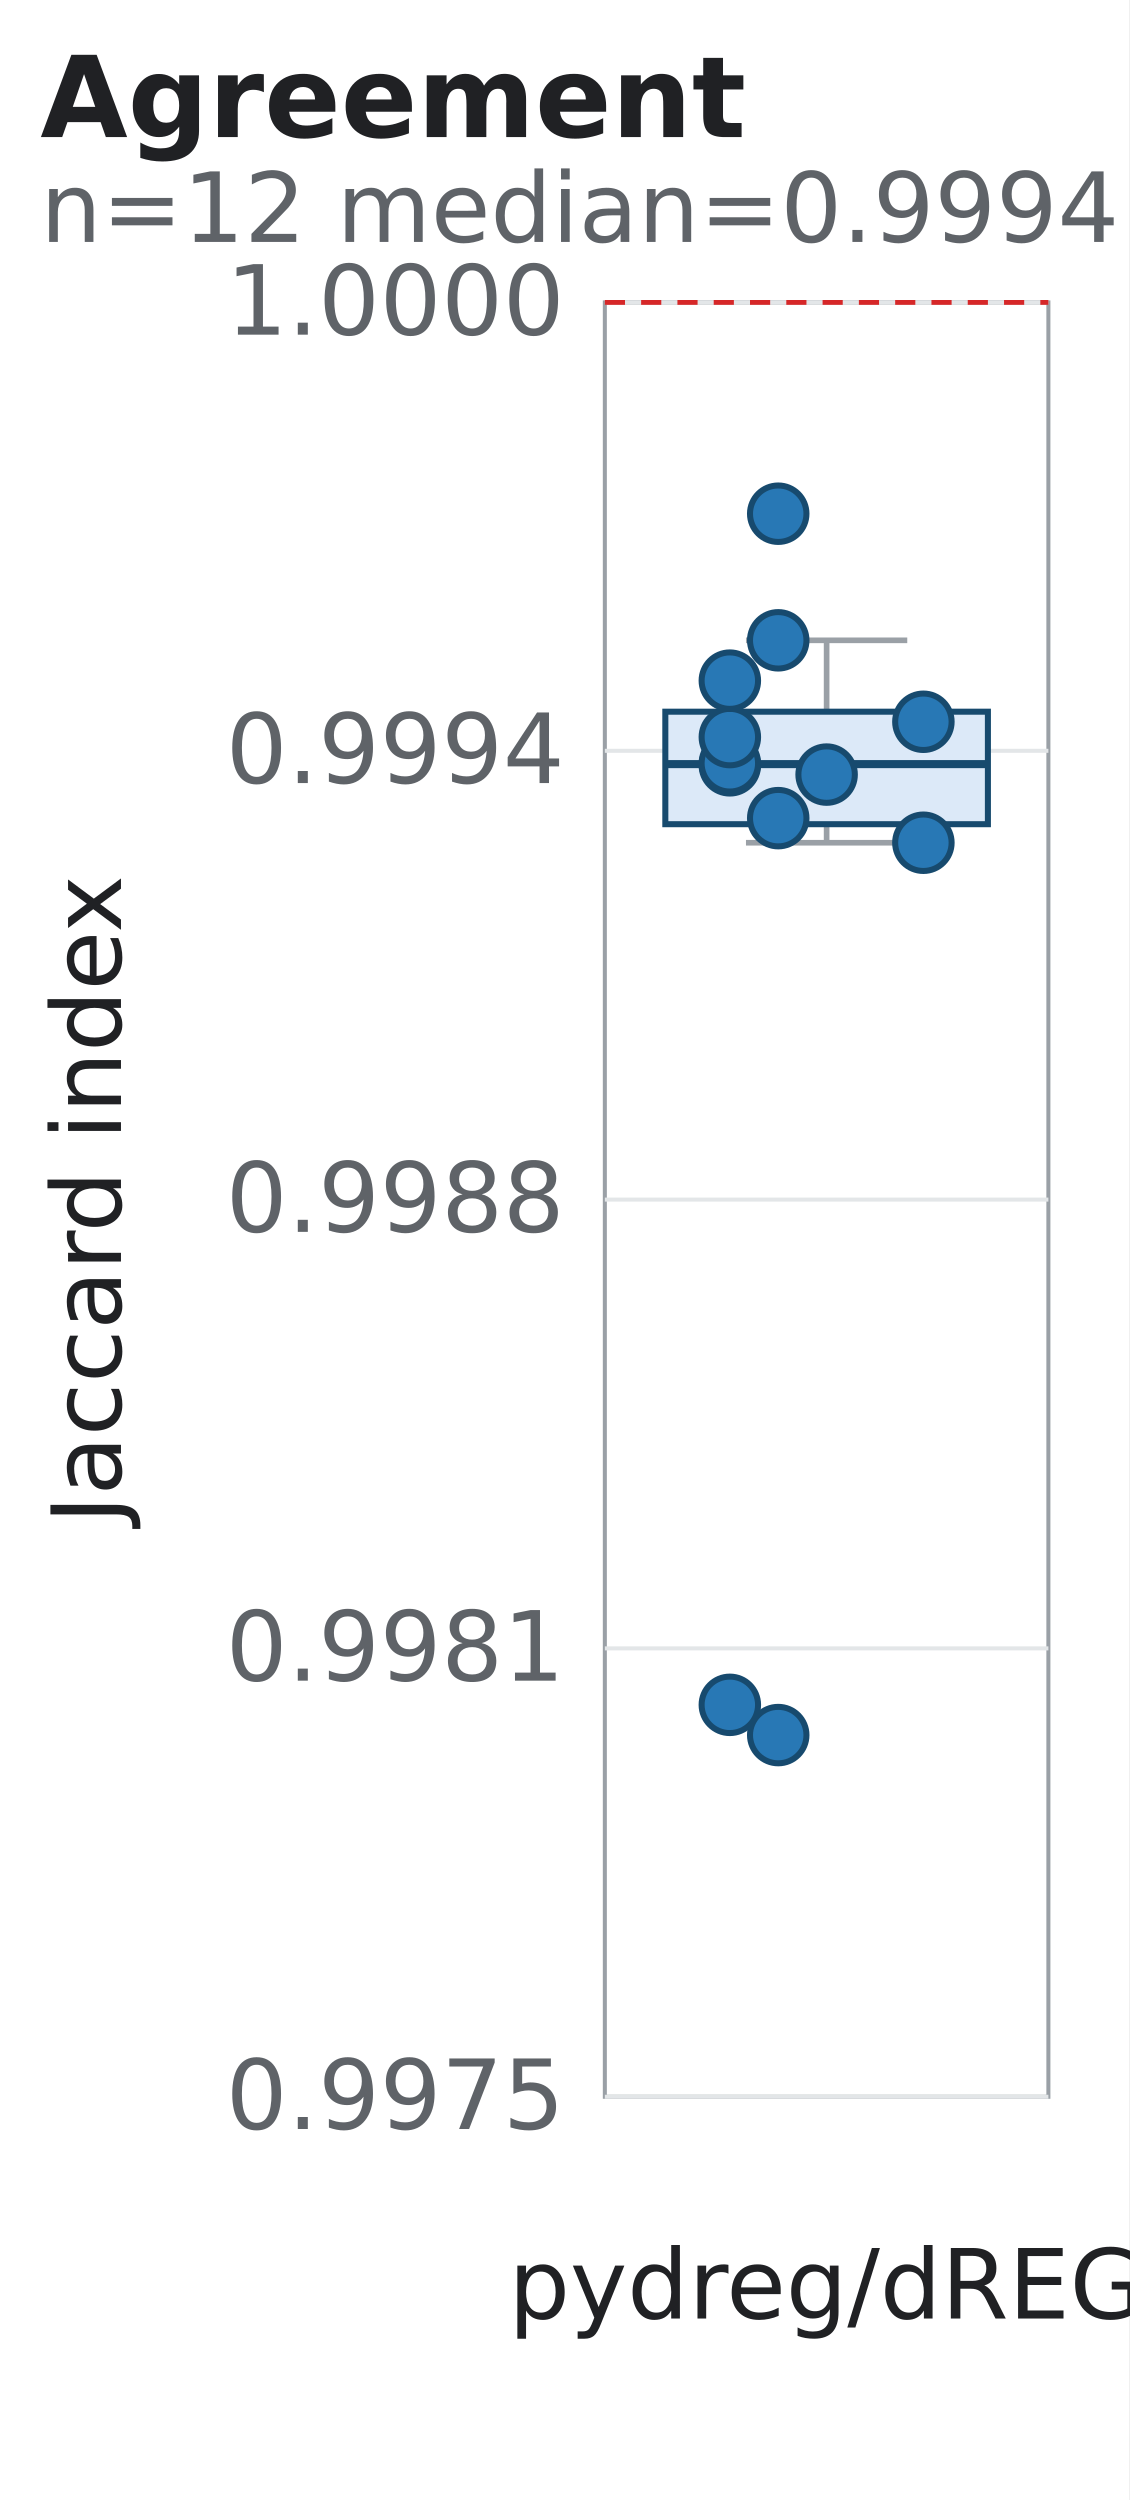
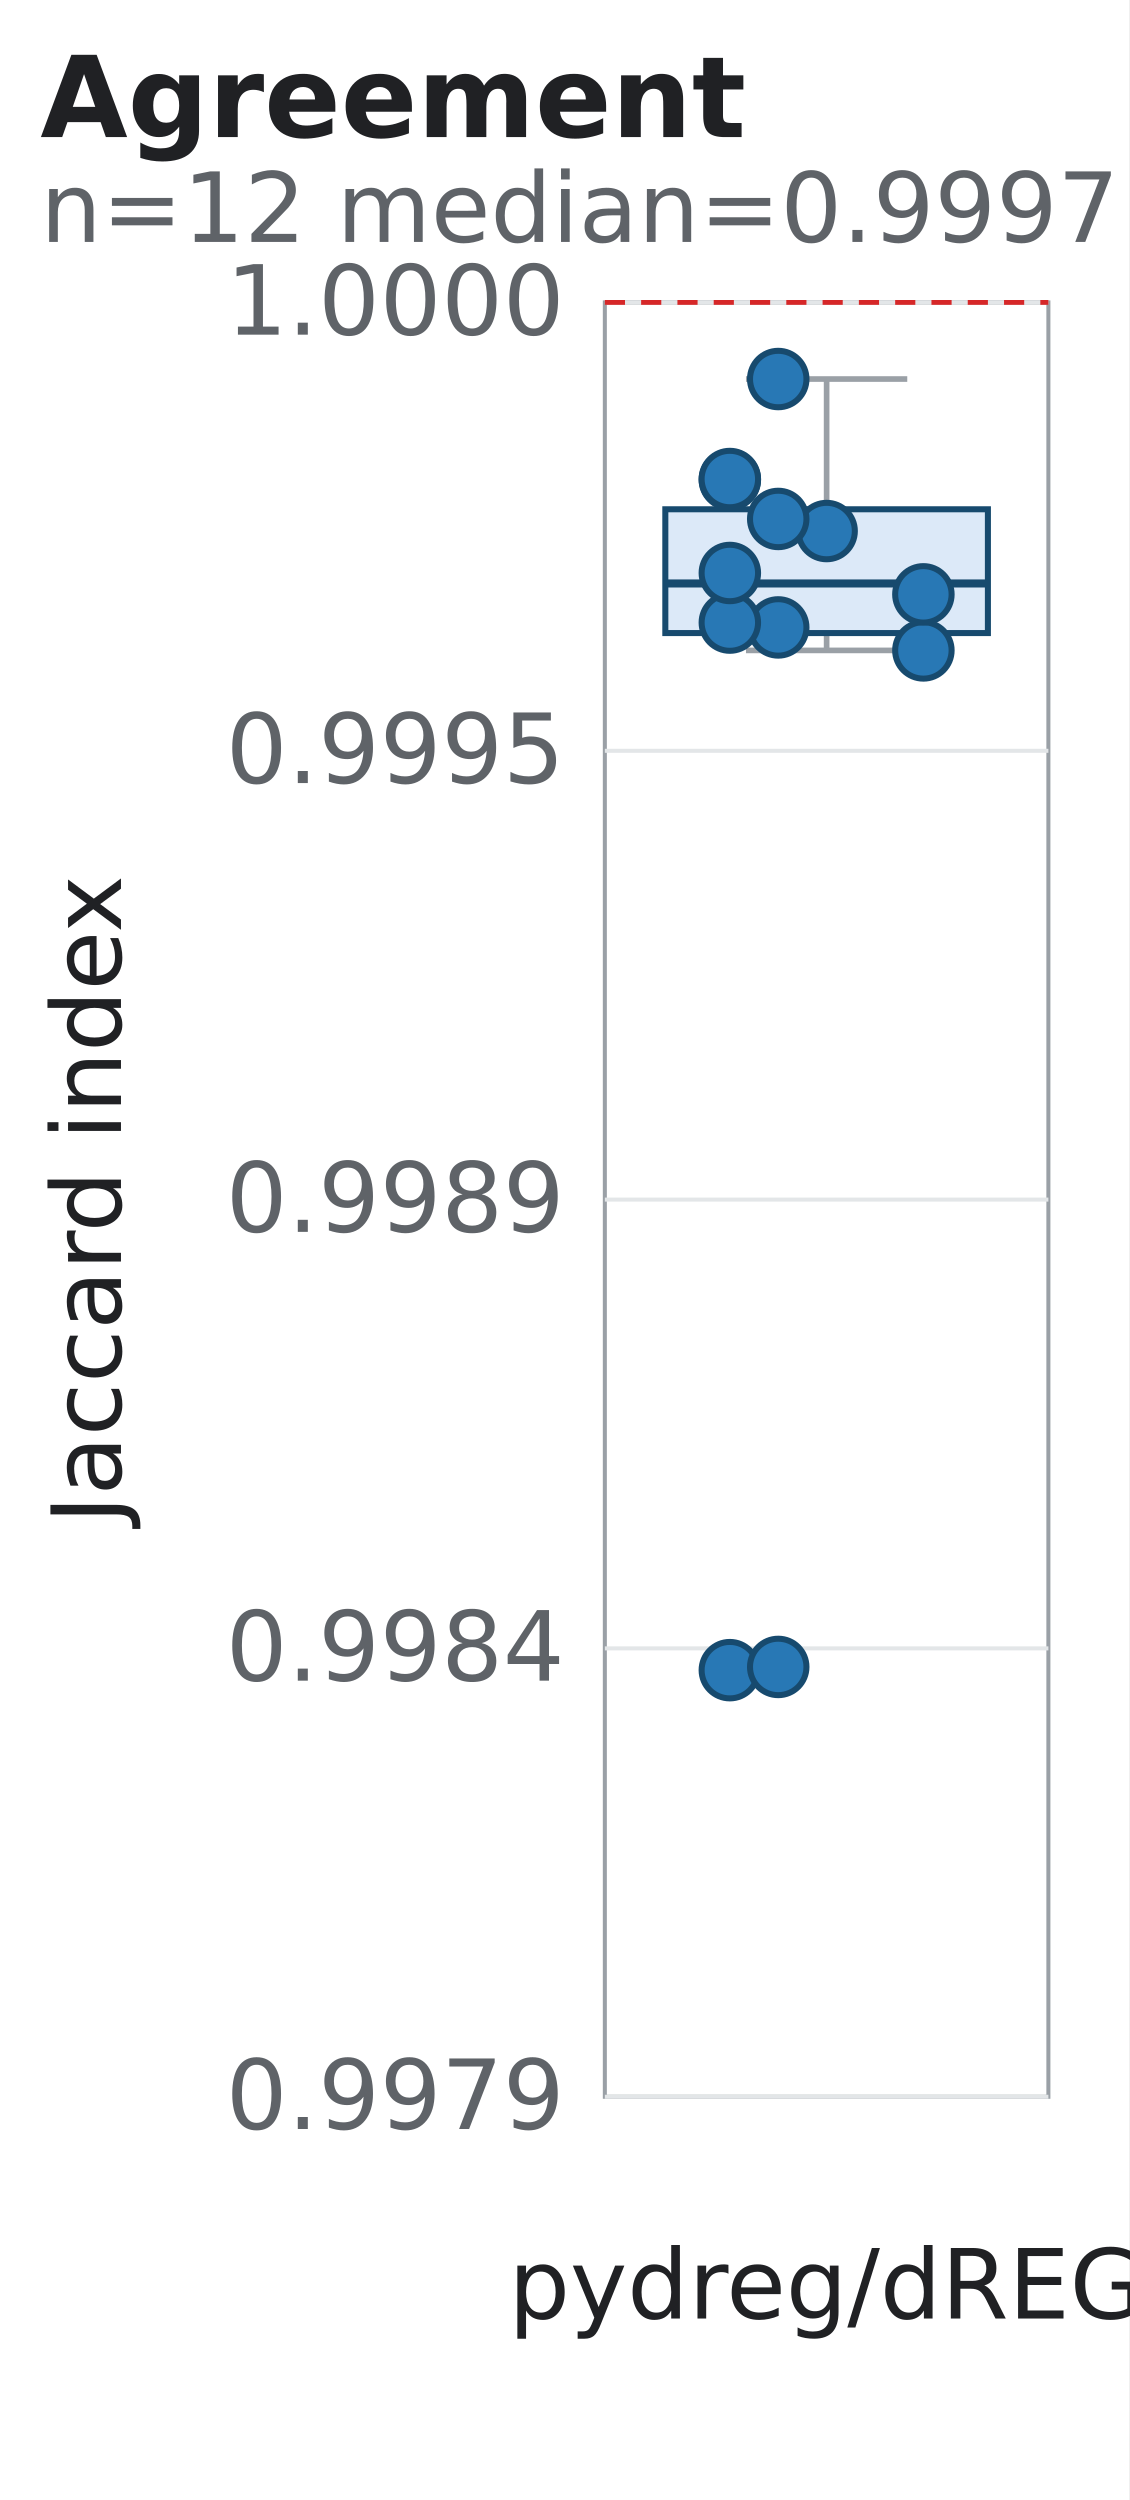
<svg xmlns="http://www.w3.org/2000/svg" width="280" height="620" viewBox="0 0 280 620" role="img">
  <style>
text { font-family: DejaVu Sans, Helvetica, Arial, sans-serif; fill: #202124; }
.title { font-size: 28px; font-weight: 600; }
.axis { font-size: 24px; }
.tick, .note, .value { font-size: 24px; fill: #5f6368; }
.lib { font-size: 24px; }
.plot { fill: #fff; stroke: #9aa0a6; }
.grid { stroke: #e3e6e8; stroke-width: 1; }
.diagonal { stroke: #5f6368; stroke-width: 2; stroke-dasharray: 7 6; }
.ref { stroke: #d62728; stroke-width: 1.2; stroke-dasharray: 5 4; }
.mark { fill: #2878b5; stroke: #174a6e; stroke-width: 1.5; }
.stem { stroke: #9aa0a6; stroke-width: 1.4; }
</style>
  <rect width="280" height="620" fill="#fff" />
  <text x="10" y="34" class="title">Agreement</text>
  <rect x="150" y="75" width="110" height="445" class="plot" />
  <line x1="150" y1="520.0" x2="260" y2="520.0" class="grid" />
-   <text x="140" y="528.0" class="tick" text-anchor="end">0.9975</text>
+   <text x="140" y="528.0" class="tick" text-anchor="end">0.9979</text>
  <line x1="150" y1="408.8" x2="260" y2="408.8" class="grid" />
-   <text x="140" y="416.8" class="tick" text-anchor="end">0.9981</text>
+   <text x="140" y="416.8" class="tick" text-anchor="end">0.9984</text>
  <line x1="150" y1="297.5" x2="260" y2="297.5" class="grid" />
-   <text x="140" y="305.5" class="tick" text-anchor="end">0.9988</text>
+   <text x="140" y="305.5" class="tick" text-anchor="end">0.9989</text>
  <line x1="150" y1="186.2" x2="260" y2="186.2" class="grid" />
-   <text x="140" y="194.2" class="tick" text-anchor="end">0.9994</text>
+   <text x="140" y="194.2" class="tick" text-anchor="end">0.9995</text>
  <line x1="150" y1="75.0" x2="260" y2="75.0" class="grid" />
  <text x="140" y="83.0" class="tick" text-anchor="end">1.0000</text>
  <line x1="150" y1="75.0" x2="260" y2="75.0" class="ref" />
-   <line x1="205.0" y1="209.0" x2="205.0" y2="204.4" class="stem" />
-   <line x1="205.0" y1="176.5" x2="205.0" y2="158.8" class="stem" />
-   <line x1="185.0" y1="209.0" x2="225.0" y2="209.0" class="stem" />
-   <line x1="185.0" y1="158.8" x2="225.0" y2="158.8" class="stem" />
-   <rect x="165.0" y="176.5" width="80.0" height="27.9" fill="#dce9f8" stroke="#174a6e" stroke-width="1.5" />
-   <line x1="165.0" y1="189.5" x2="245.0" y2="189.5" stroke="#174a6e" stroke-width="2" />
-   <circle cx="193.0" cy="430.3" r="7" class="mark" />
-   <circle cx="181.0" cy="422.8" r="7" class="mark" />
-   <circle cx="229.0" cy="209.0" r="7" class="mark" />
-   <circle cx="193.0" cy="202.9" r="7" class="mark" />
-   <circle cx="205.0" cy="192.1" r="7" class="mark" />
-   <circle cx="181.0" cy="189.8" r="7" class="mark" />
-   <circle cx="181.0" cy="189.3" r="7" class="mark" />
-   <circle cx="181.0" cy="182.8" r="7" class="mark" />
-   <circle cx="229.0" cy="179.0" r="7" class="mark" />
-   <circle cx="181.0" cy="168.8" r="7" class="mark" />
-   <circle cx="193.0" cy="158.8" r="7" class="mark" />
-   <circle cx="193.0" cy="127.4" r="7" class="mark" />
+   <line x1="205.0" y1="161.3" x2="205.0" y2="157.0" class="stem" />
+   <line x1="205.0" y1="126.3" x2="205.0" y2="94.0" class="stem" />
+   <line x1="185.0" y1="161.3" x2="225.0" y2="161.3" class="stem" />
+   <line x1="185.0" y1="94.0" x2="225.0" y2="94.0" class="stem" />
+   <rect x="165.0" y="126.3" width="80.0" height="30.7" fill="#dce9f8" stroke="#174a6e" stroke-width="1.5" />
+   <line x1="165.0" y1="144.7" x2="245.0" y2="144.7" stroke="#174a6e" stroke-width="2" />
+   <circle cx="181.0" cy="414.2" r="7" class="mark" />
+   <circle cx="193.0" cy="413.4" r="7" class="mark" />
+   <circle cx="229.0" cy="161.3" r="7" class="mark" />
+   <circle cx="193.0" cy="155.6" r="7" class="mark" />
+   <circle cx="181.0" cy="154.4" r="7" class="mark" />
+   <circle cx="229.0" cy="147.4" r="7" class="mark" />
+   <circle cx="181.0" cy="142.1" r="7" class="mark" />
+   <circle cx="205.0" cy="131.7" r="7" class="mark" />
+   <circle cx="193.0" cy="128.7" r="7" class="mark" />
+   <circle cx="181.0" cy="119.0" r="7" class="mark" />
+   <circle cx="181.0" cy="118.8" r="7" class="mark" />
+   <circle cx="193.0" cy="94.0" r="7" class="mark" />
  <text x="30" y="297.5" class="axis" text-anchor="middle" transform="rotate(-90 30 297.5)">Jaccard index</text>
  <text x="205.0" y="575" class="axis" text-anchor="middle">pydreg/dREG</text>
-   <text x="10" y="60" class="note" text-anchor="start">n=12 median=0.9994</text>
+   <text x="10" y="60" class="note" text-anchor="start">n=12 median=0.9997</text>
</svg>
